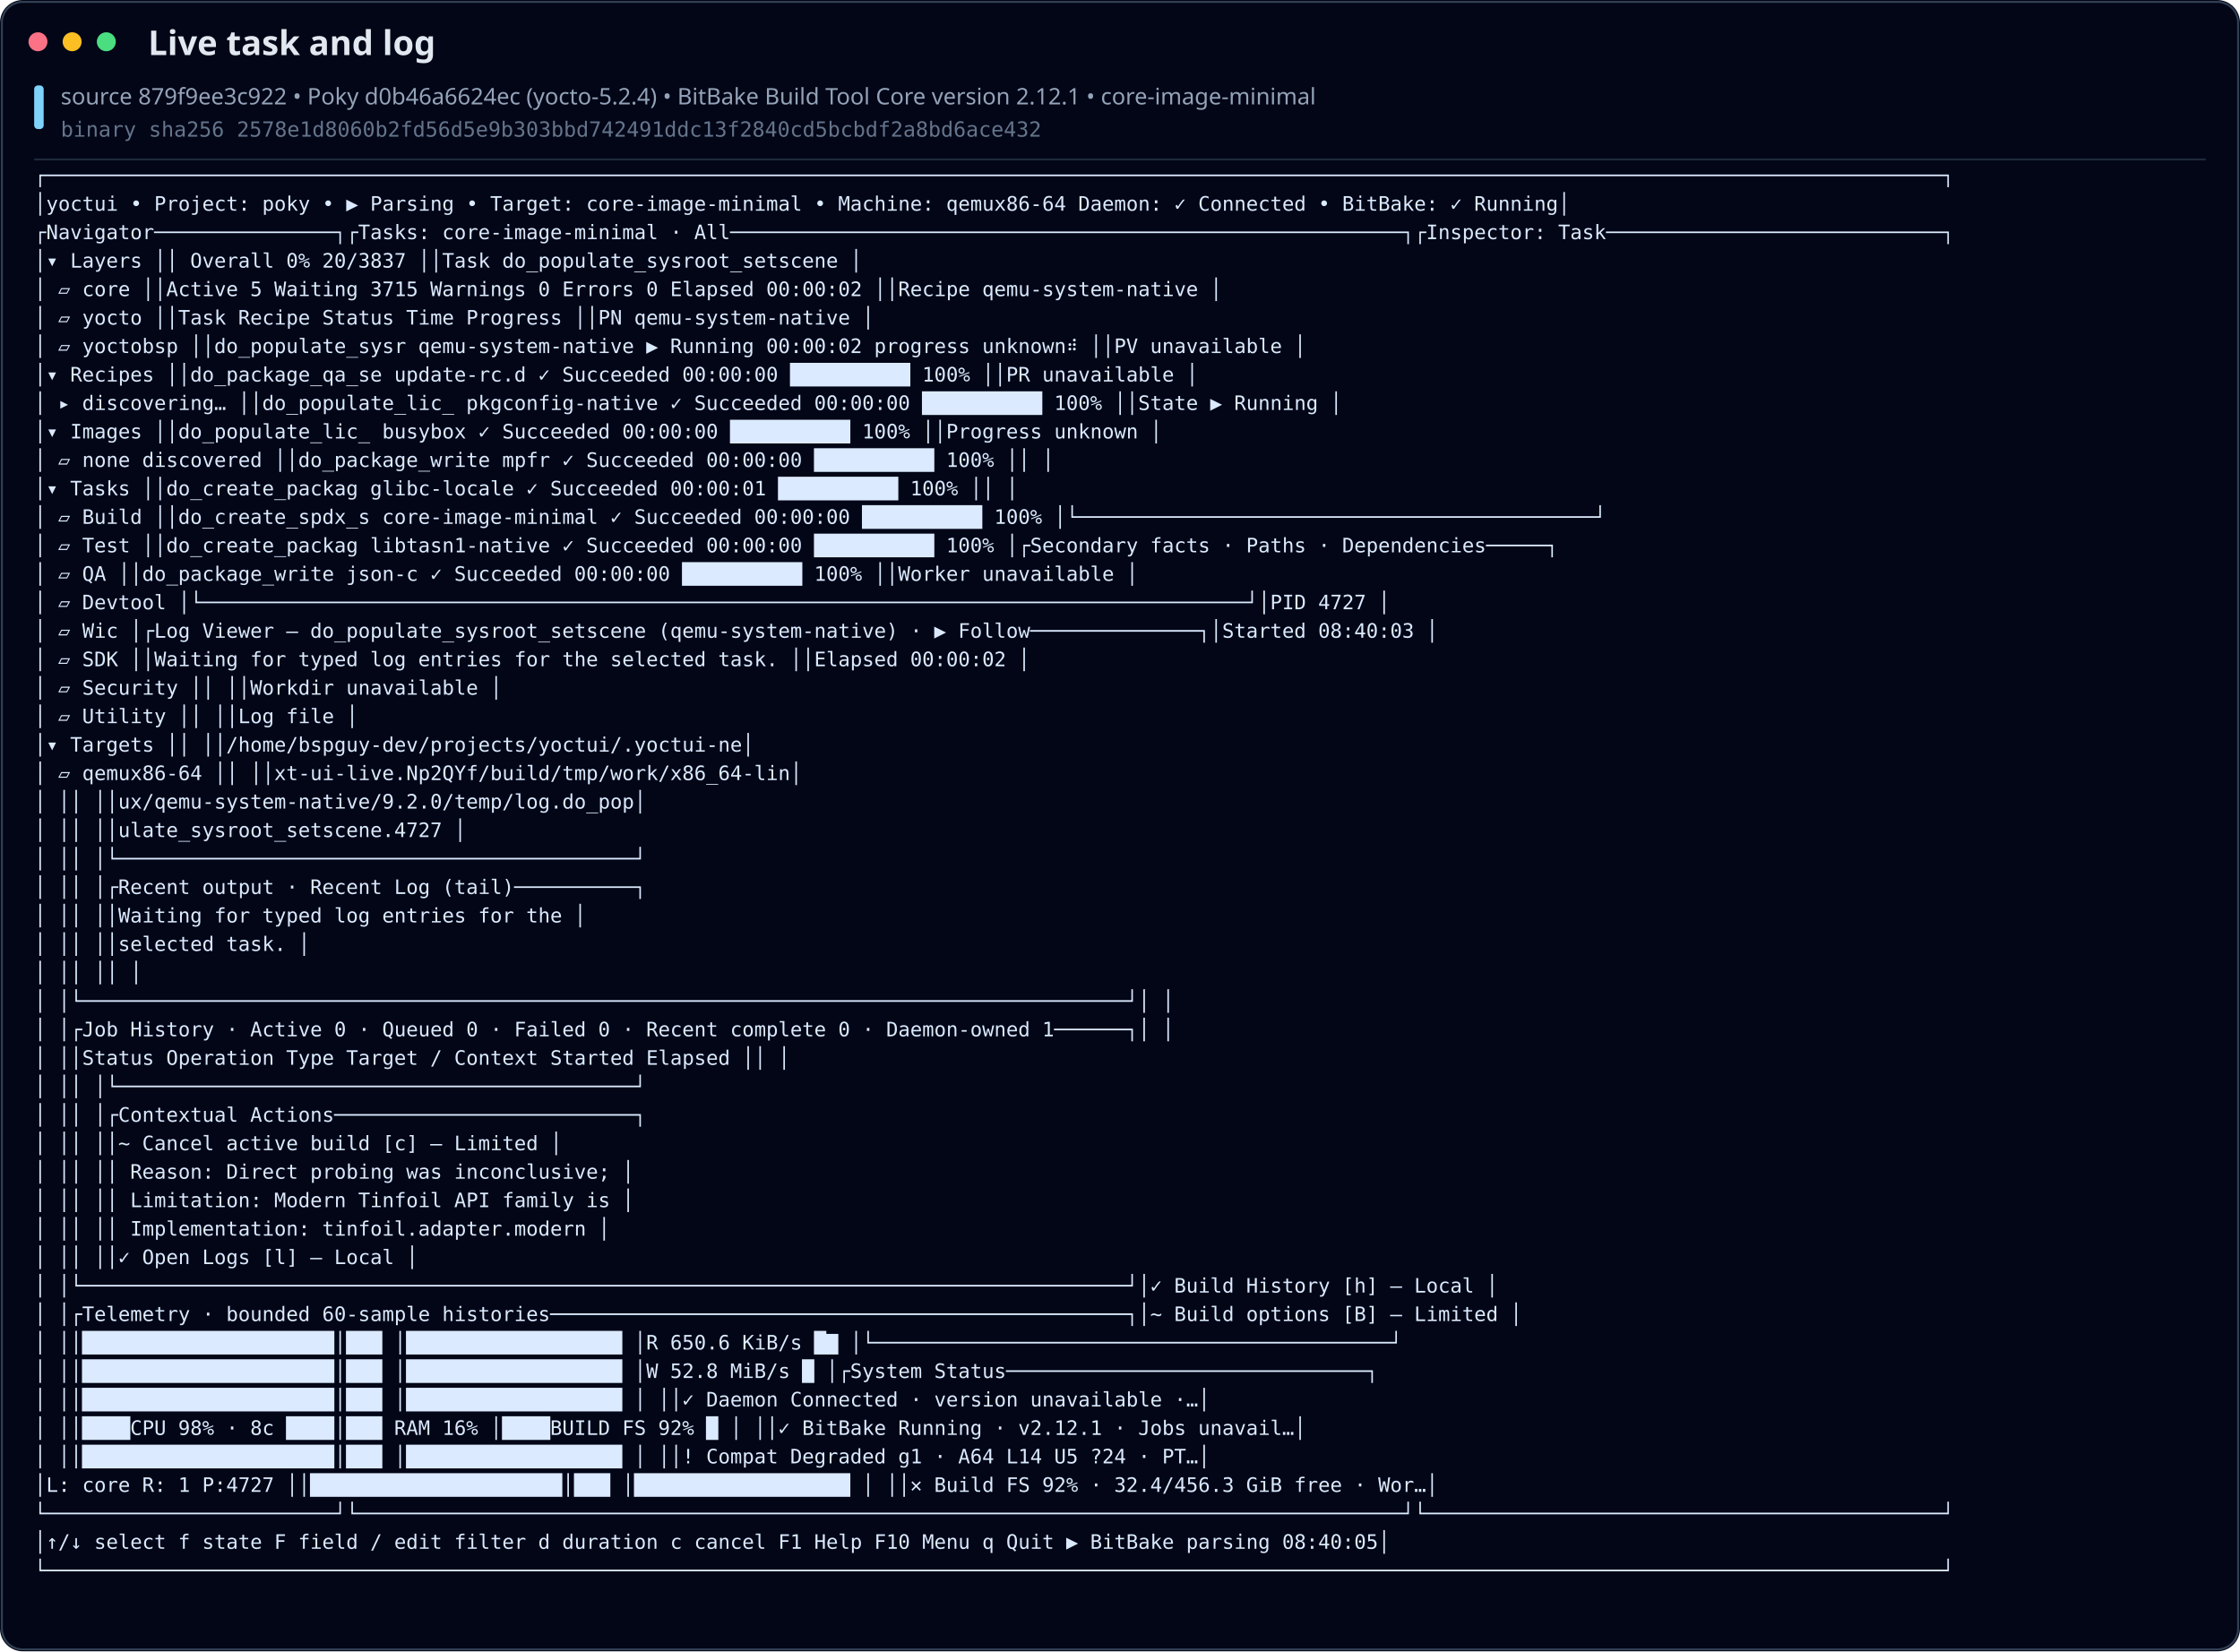
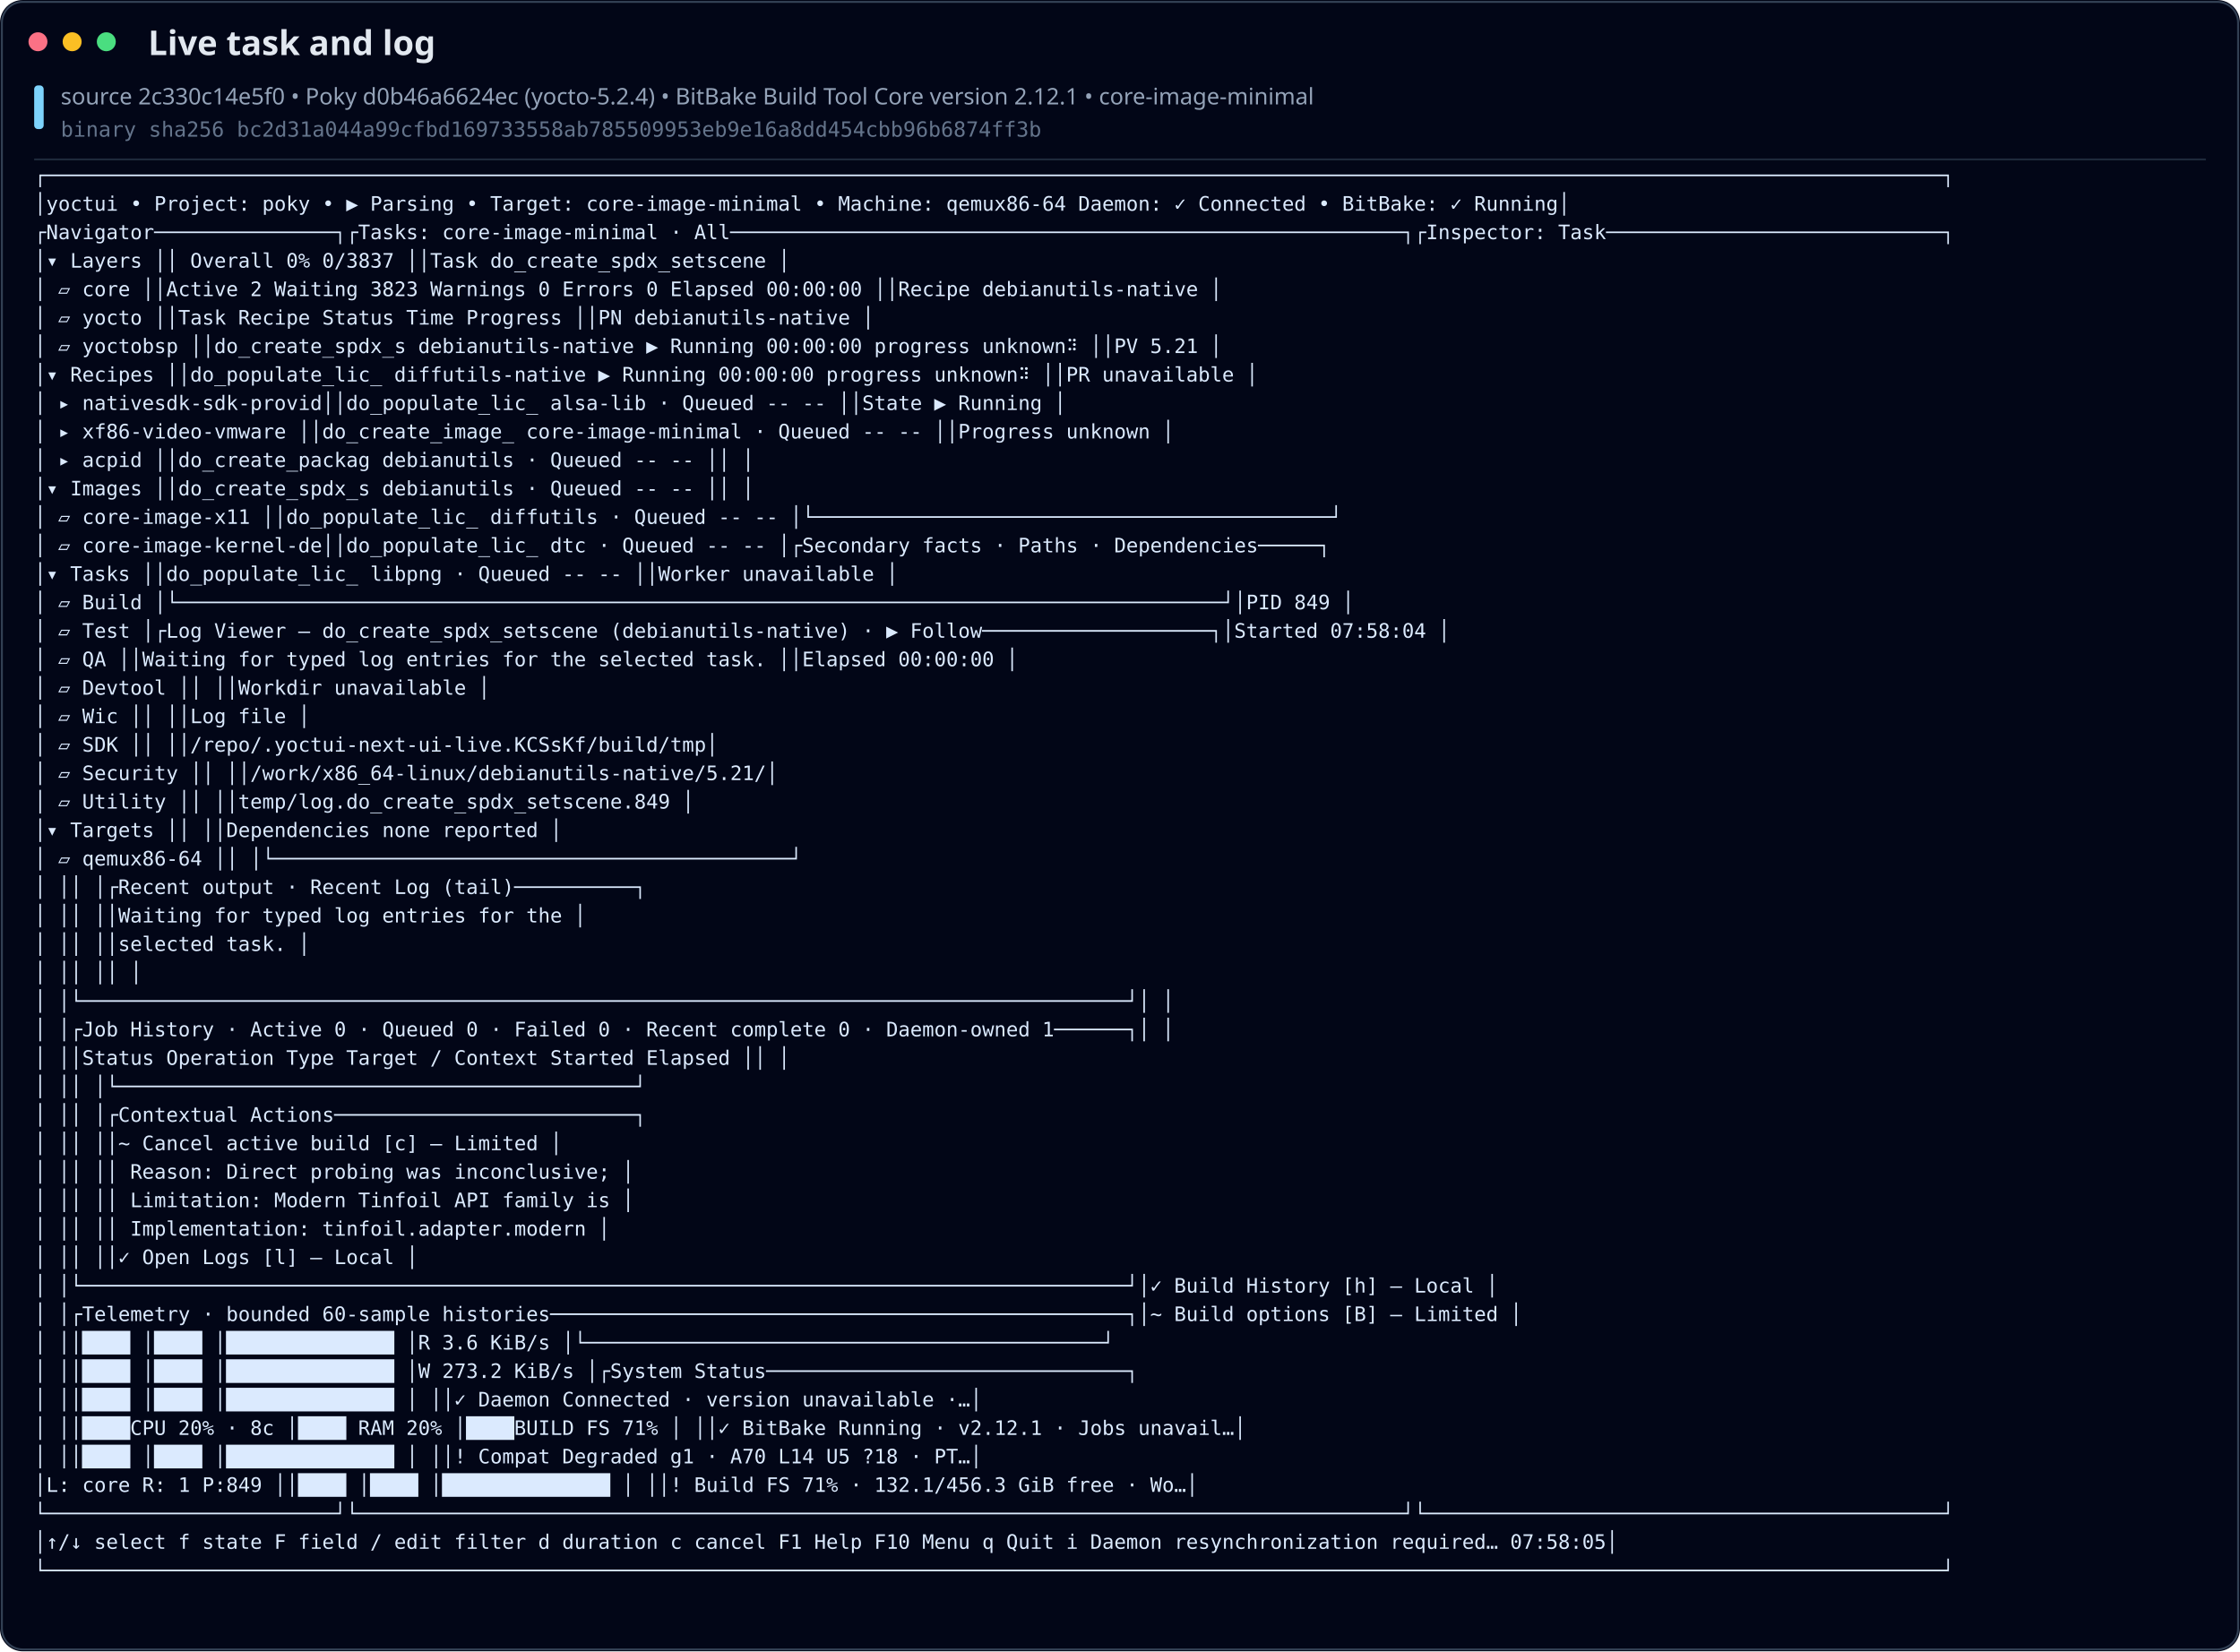
<svg xmlns="http://www.w3.org/2000/svg" width="1180" height="870" viewBox="0 0 1180 870" role="img" aria-labelledby="title description">
  <style>
  .heading { fill: #e2e8f0; font: 700 18px system-ui, sans-serif; }
  .provenance { fill: #94a3b8; font: 12px system-ui, sans-serif; }
  .hash { fill: #64748b; font: 11px ui-monospace, monospace; }
  .terminal { fill: #dbeafe; font: 10.5px 'DejaVu Sans Mono', 'Liberation Mono', monospace; white-space: pre; }
</style>
  <rect width="1180" height="870" rx="12" fill="#020617" />
  <rect x="1" y="1" width="1178" height="868" rx="11" fill="none" stroke="#334155" />
  <circle cx="20" cy="22" r="5" fill="#fb7185" />
  <circle cx="38" cy="22" r="5" fill="#fbbf24" />
  <circle cx="56" cy="22" r="5" fill="#4ade80" />
  <text x="78" y="29" class="heading">Live task and log</text>
  <rect x="18" y="45" width="5" height="23" rx="2" fill="#7dd3fc" />
-   <text x="32" y="55" class="provenance">source 879f9ee3c922  •  Poky d0b46a6624ec (yocto-5.2.4)  •  BitBake Build Tool Core version 2.12.1  •  core-image-minimal</text>
-   <text x="32" y="72" class="hash">binary sha256 2578e1d8060b2fd56d5e9b303bbd742491ddc13f2840cd5bcbdf2a8bd6ace432</text>
+   <text x="32" y="55" class="provenance">source 2c330c14e5f0  •  Poky d0b46a6624ec (yocto-5.2.4)  •  BitBake Build Tool Core version 2.12.1  •  core-image-minimal</text>
+   <text x="32" y="72" class="hash">binary sha256 bc2d31a044a99cfbd169733558ab785509953eb9e16a8dd454cbb96b6874ff3b</text>
  <line x1="18" y1="84" x2="1162" y2="84" stroke="#1e293b" />
  <text x="18" y="96" class="terminal">┌──────────────────────────────────────────────────────────────────────────────────────────────────────────────────────────────────────────────────────────────┐</text>
  <text x="18" y="111" class="terminal">│yoctui  •  Project: poky  •  ▶ Parsing  •  Target: core-image-minimal  •  Machine: qemux86-64                       Daemon: ✓ Connected  •  BitBake: ✓ Running│</text>
  <text x="18" y="126" class="terminal">┌Navigator───────────────┐┌Tasks: core-image-minimal · All────────────────────────────────────────────────────────┐┌Inspector: Task────────────────────────────┐</text>
-   <text x="18" y="141" class="terminal">│▾ Layers                ││                                 Overall  0%  20/3837                                  ││Task        do_populate_sysroot_setscene   │</text>
-   <text x="18" y="156" class="terminal">│  ▱ core                ││Active 5  Waiting 3715  Warnings 0  Errors 0  Elapsed 00:00:02                         ││Recipe      qemu-system-native             │</text>
-   <text x="18" y="171" class="terminal">│  ▱ yocto               ││Task             Recipe                Status        Time      Progress                ││PN          qemu-system-native             │</text>
-   <text x="18" y="186" class="terminal">│  ▱ yoctobsp            ││do_populate_sysr qemu-system-native    ▶ Running     00:00:02  progress unknown⠾       ││PV          unavailable                    │</text>
-   <text x="18" y="201" class="terminal">│▾ Recipes               ││do_package_qa_se update-rc.d           ✓ Succeeded   00:00:00  ██████████ 100%         ││PR          unavailable                    │</text>
-   <text x="18" y="216" class="terminal">│  ▸ discovering…        ││do_populate_lic_ pkgconfig-native      ✓ Succeeded   00:00:00  ██████████ 100%         ││State       ▶ Running                      │</text>
-   <text x="18" y="231" class="terminal">│▾ Images                ││do_populate_lic_ busybox               ✓ Succeeded   00:00:00  ██████████ 100%         ││Progress    unknown                        │</text>
-   <text x="18" y="246" class="terminal">│  ▱ none discovered     ││do_package_write mpfr                  ✓ Succeeded   00:00:00  ██████████ 100%         ││                                           │</text>
-   <text x="18" y="261" class="terminal">│▾ Tasks                 ││do_create_packag glibc-locale          ✓ Succeeded   00:00:01  ██████████ 100%         ││                                           │</text>
-   <text x="18" y="276" class="terminal">│  ▱ Build               ││do_create_spdx_s core-image-minimal    ✓ Succeeded   00:00:00  ██████████ 100%         │└───────────────────────────────────────────┘</text>
-   <text x="18" y="291" class="terminal">│  ▱ Test                ││do_create_packag libtasn1-native       ✓ Succeeded   00:00:00  ██████████ 100%         │┌Secondary facts · Paths · Dependencies─────┐</text>
-   <text x="18" y="306" class="terminal">│  ▱ QA                  ││do_package_write json-c                ✓ Succeeded   00:00:00  ██████████ 100%         ││Worker      unavailable                    │</text>
-   <text x="18" y="321" class="terminal">│  ▱ Devtool             │└───────────────────────────────────────────────────────────────────────────────────────┘│PID         4727                           │</text>
-   <text x="18" y="336" class="terminal">│  ▱ Wic                 │┌Log Viewer — do_populate_sysroot_setscene (qemu-system-native) · ▶ Follow──────────────┐│Started     08:40:03                       │</text>
-   <text x="18" y="351" class="terminal">│  ▱ SDK                 ││Waiting for typed log entries for the selected task.                                   ││Elapsed     00:00:02                       │</text>
-   <text x="18" y="366" class="terminal">│  ▱ Security            ││                                                                                       ││Workdir     unavailable                    │</text>
-   <text x="18" y="381" class="terminal">│  ▱ Utility             ││                                                                                       ││Log file                                   │</text>
-   <text x="18" y="396" class="terminal">│▾ Targets               ││                                                                                       ││/home/bspguy-dev/projects/yoctui/.yoctui-ne│</text>
-   <text x="18" y="411" class="terminal">│  ▱ qemux86-64          ││                                                                                       ││xt-ui-live.Np2QYf/build/tmp/work/x86_64-lin│</text>
-   <text x="18" y="426" class="terminal">│                        ││                                                                                       ││ux/qemu-system-native/9.2.0/temp/log.do_pop│</text>
-   <text x="18" y="441" class="terminal">│                        ││                                                                                       ││ulate_sysroot_setscene.4727                │</text>
-   <text x="18" y="456" class="terminal">│                        ││                                                                                       │└───────────────────────────────────────────┘</text>
+   <text x="18" y="141" class="terminal">│▾ Layers                ││                                  Overall  0%  0/3837                                  ││Task        do_create_spdx_setscene        │</text>
+   <text x="18" y="156" class="terminal">│  ▱ core                ││Active 2  Waiting 3823  Warnings 0  Errors 0  Elapsed 00:00:00                         ││Recipe      debianutils-native             │</text>
+   <text x="18" y="171" class="terminal">│  ▱ yocto               ││Task             Recipe                Status        Time      Progress                ││PN          debianutils-native             │</text>
+   <text x="18" y="186" class="terminal">│  ▱ yoctobsp            ││do_create_spdx_s debianutils-native    ▶ Running     00:00:00  progress unknown⠽       ││PV          5.21                           │</text>
+   <text x="18" y="201" class="terminal">│▾ Recipes               ││do_populate_lic_ diffutils-native      ▶ Running     00:00:00  progress unknown⠽       ││PR          unavailable                    │</text>
+   <text x="18" y="216" class="terminal">│  ▸ nativesdk-sdk-provid││do_populate_lic_ alsa-lib              · Queued      --        --                      ││State       ▶ Running                      │</text>
+   <text x="18" y="231" class="terminal">│  ▸ xf86-video-vmware   ││do_create_image_ core-image-minimal    · Queued      --        --                      ││Progress    unknown                        │</text>
+   <text x="18" y="246" class="terminal">│  ▸ acpid               ││do_create_packag debianutils           · Queued      --        --                      ││                                           │</text>
+   <text x="18" y="261" class="terminal">│▾ Images                ││do_create_spdx_s debianutils           · Queued      --        --                      ││                                           │</text>
+   <text x="18" y="276" class="terminal">│  ▱ core-image-x11      ││do_populate_lic_ diffutils             · Queued      --        --                      │└───────────────────────────────────────────┘</text>
+   <text x="18" y="291" class="terminal">│  ▱ core-image-kernel-de││do_populate_lic_ dtc                   · Queued      --        --                      │┌Secondary facts · Paths · Dependencies─────┐</text>
+   <text x="18" y="306" class="terminal">│▾ Tasks                 ││do_populate_lic_ libpng                · Queued      --        --                      ││Worker      unavailable                    │</text>
+   <text x="18" y="321" class="terminal">│  ▱ Build               │└───────────────────────────────────────────────────────────────────────────────────────┘│PID         849                            │</text>
+   <text x="18" y="336" class="terminal">│  ▱ Test                │┌Log Viewer — do_create_spdx_setscene (debianutils-native) · ▶ Follow───────────────────┐│Started     07:58:04                       │</text>
+   <text x="18" y="351" class="terminal">│  ▱ QA                  ││Waiting for typed log entries for the selected task.                                   ││Elapsed     00:00:00                       │</text>
+   <text x="18" y="366" class="terminal">│  ▱ Devtool             ││                                                                                       ││Workdir     unavailable                    │</text>
+   <text x="18" y="381" class="terminal">│  ▱ Wic                 ││                                                                                       ││Log file                                   │</text>
+   <text x="18" y="396" class="terminal">│  ▱ SDK                 ││                                                                                       ││/repo/.yoctui-next-ui-live.KCSsKf/build/tmp│</text>
+   <text x="18" y="411" class="terminal">│  ▱ Security            ││                                                                                       ││/work/x86_64-linux/debianutils-native/5.21/│</text>
+   <text x="18" y="426" class="terminal">│  ▱ Utility             ││                                                                                       ││temp/log.do_create_spdx_setscene.849       │</text>
+   <text x="18" y="441" class="terminal">│▾ Targets               ││                                                                                       ││Dependencies none reported                 │</text>
+   <text x="18" y="456" class="terminal">│  ▱ qemux86-64          ││                                                                                       │└───────────────────────────────────────────┘</text>
  <text x="18" y="471" class="terminal">│                        ││                                                                                       │┌Recent output · Recent Log (tail)──────────┐</text>
  <text x="18" y="486" class="terminal">│                        ││                                                                                       ││Waiting for typed log entries for the      │</text>
  <text x="18" y="501" class="terminal">│                        ││                                                                                       ││selected task.                             │</text>
  <text x="18" y="516" class="terminal">│                        ││                                                                                       ││                                           │</text>
  <text x="18" y="531" class="terminal">│                        │└───────────────────────────────────────────────────────────────────────────────────────┘│                                           │</text>
  <text x="18" y="546" class="terminal">│                        │┌Job History · Active 0 · Queued 0 · Failed 0 · Recent complete 0 · Daemon-owned 1──────┐│                                           │</text>
  <text x="18" y="561" class="terminal">│                        ││Status        Operation       Type         Target / Context         Started   Elapsed  ││                                           │</text>
  <text x="18" y="576" class="terminal">│                        ││                                                                                       │└───────────────────────────────────────────┘</text>
  <text x="18" y="591" class="terminal">│                        ││                                                                                       │┌Contextual Actions─────────────────────────┐</text>
  <text x="18" y="606" class="terminal">│                        ││                                                                                       ││~ Cancel active build  [c] — Limited       │</text>
  <text x="18" y="621" class="terminal">│                        ││                                                                                       ││  Reason: Direct probing was inconclusive; │</text>
  <text x="18" y="636" class="terminal">│                        ││                                                                                       ││  Limitation: Modern Tinfoil API family is │</text>
  <text x="18" y="651" class="terminal">│                        ││                                                                                       ││  Implementation: tinfoil.adapter.modern   │</text>
  <text x="18" y="666" class="terminal">│                        ││                                                                                       ││✓ Open Logs            [l] — Local         │</text>
  <text x="18" y="681" class="terminal">│                        │└───────────────────────────────────────────────────────────────────────────────────────┘│✓ Build History        [h] — Local         │</text>
  <text x="18" y="696" class="terminal">│                        │┌Telemetry · bounded 60-sample histories────────────────────────────────────────────────┐│~ Build options        [B] — Limited       │</text>
-   <text x="18" y="711" class="terminal">│                        ││█████████████████████│███                  │██████████████████  │R 650.6 KiB/s █▇      │└───────────────────────────────────────────┘</text>
-   <text x="18" y="726" class="terminal">│                        ││█████████████████████│███                  │██████████████████  │W 52.8 MiB/s   █      │┌System Status──────────────────────────────┐</text>
-   <text x="18" y="741" class="terminal">│                        ││█████████████████████│███                  │██████████████████  │                      ││✓ Daemon Connected · version unavailable ·…│</text>
-   <text x="18" y="756" class="terminal">│                        ││████CPU 98% · 8c ████│███    RAM 16%       │████BUILD FS 92% █  │                      ││✓ BitBake Running · v2.12.1 · Jobs unavail…│</text>
-   <text x="18" y="771" class="terminal">│                        ││█████████████████████│███                  │██████████████████  │                      ││! Compat Degraded g1 · A64 L14 U5 ?24 · PT…│</text>
-   <text x="18" y="786" class="terminal">│L: core  R: 1  P:4727   ││█████████████████████│███                  │██████████████████  │                      ││✕ Build FS 92% · 32.4/456.3 GiB free · Wor…│</text>
+   <text x="18" y="711" class="terminal">│                        ││████                 │████                 │██████████████      │R 3.6 KiB/s           │└───────────────────────────────────────────┘</text>
+   <text x="18" y="726" class="terminal">│                        ││████                 │████                 │██████████████      │W 273.2 KiB/s         │┌System Status──────────────────────────────┐</text>
+   <text x="18" y="741" class="terminal">│                        ││████                 │████                 │██████████████      │                      ││✓ Daemon Connected · version unavailable ·…│</text>
+   <text x="18" y="756" class="terminal">│                        ││████CPU 20% · 8c     │████   RAM 20%       │████BUILD FS 71%    │                      ││✓ BitBake Running · v2.12.1 · Jobs unavail…│</text>
+   <text x="18" y="771" class="terminal">│                        ││████                 │████                 │██████████████      │                      ││! Compat Degraded g1 · A70 L14 U5 ?18 · PT…│</text>
+   <text x="18" y="786" class="terminal">│L: core  R: 1  P:849    ││████                 │████                 │██████████████      │                      ││! Build FS 71% · 132.1/456.3 GiB free · Wo…│</text>
  <text x="18" y="801" class="terminal">└────────────────────────┘└───────────────────────────────────────────────────────────────────────────────────────┘└───────────────────────────────────────────┘</text>
-   <text x="18" y="816" class="terminal">│↑/↓ select   f state   F field   / edit filter   d duration   c cancel   F1 Help   F10 Menu   q Quit                               ▶ BitBake parsing  08:40:05│</text>
+   <text x="18" y="816" class="terminal">│↑/↓ select   f state   F field   / edit filter   d duration   c cancel   F1 Help   F10 Menu   q Quit            i Daemon resynchronization required…  07:58:05│</text>
  <text x="18" y="831" class="terminal">└──────────────────────────────────────────────────────────────────────────────────────────────────────────────────────────────────────────────────────────────┘</text>
</svg>
